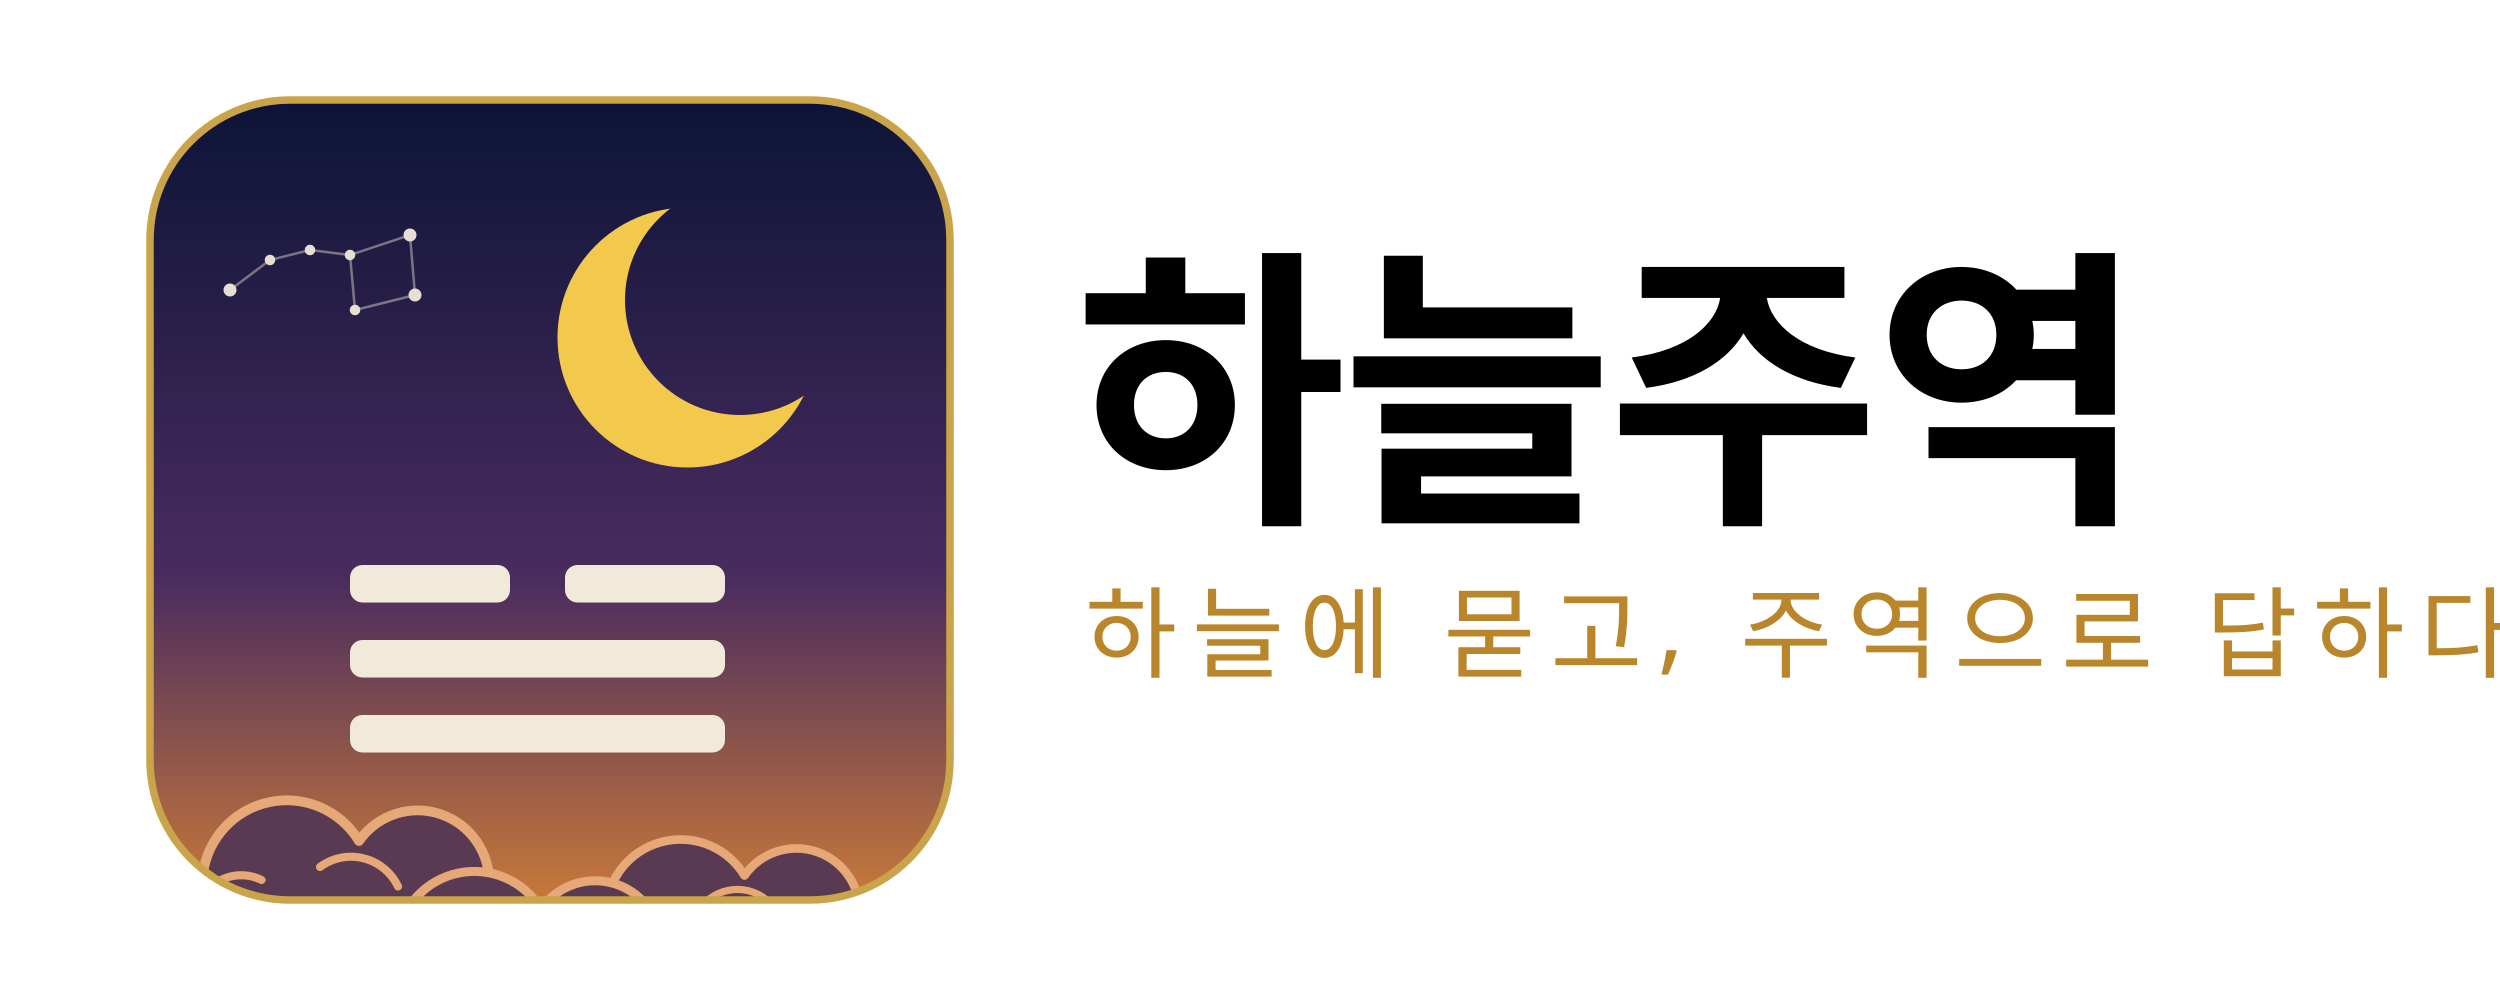
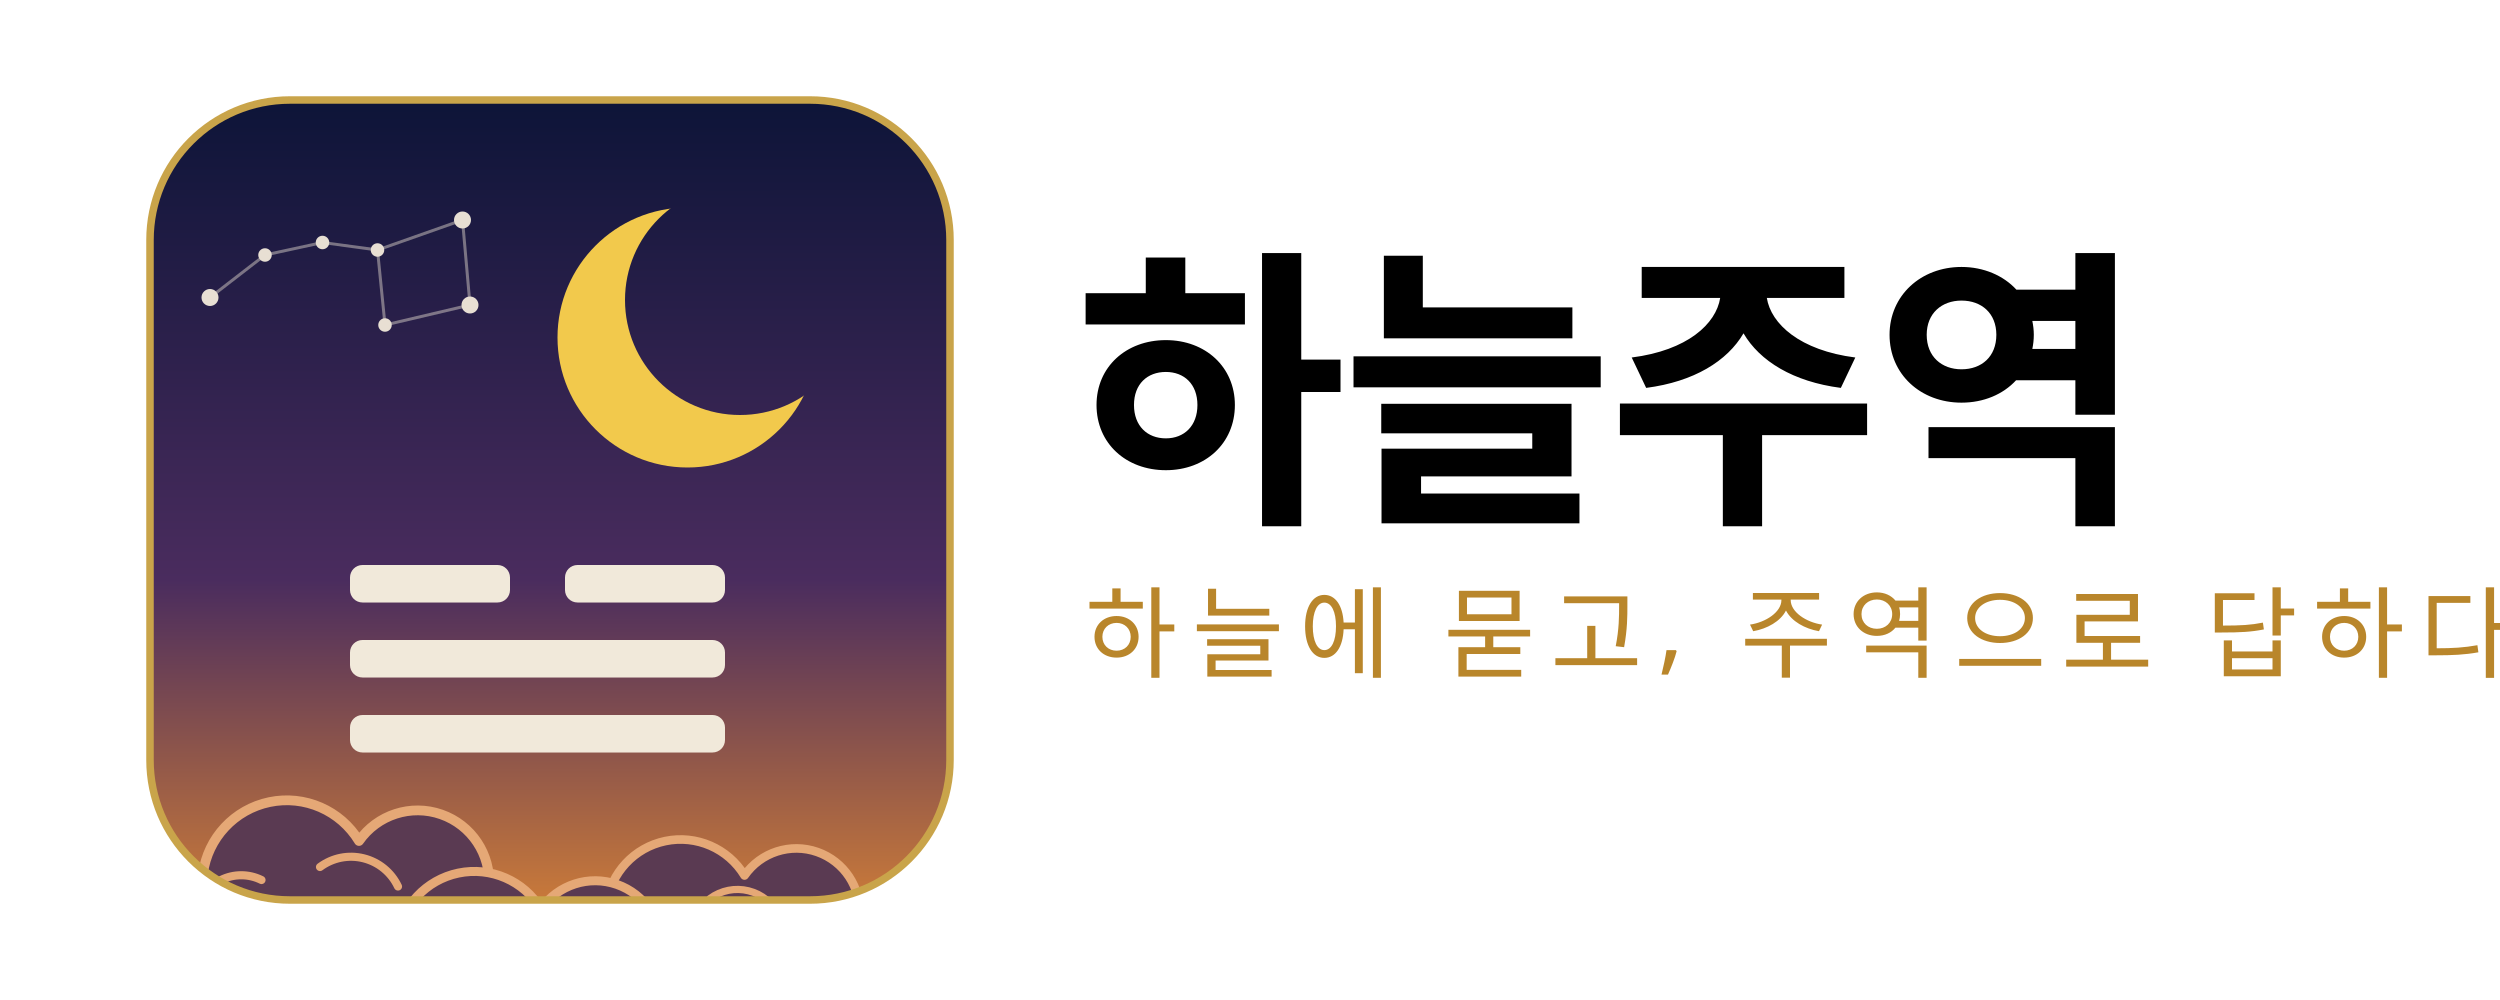
<svg xmlns="http://www.w3.org/2000/svg" viewBox="0 0 1000 400">
  <defs>
    <linearGradient id="g" gradientUnits="userSpaceOnUse" x1="0" y1="40" x2="0" y2="360">
      <stop offset="0" stop-color="#0d1438" />
      <stop offset="0.6" stop-color="#4a2c5e" />
      <stop offset="1" stop-color="#c8793a" />
    </linearGradient>
    <clipPath id="box">
      <rect x="60" y="40" width="320" height="320" rx="56" />
    </clipPath>
    <g id="mc" fill="#5a3a52" stroke="#e5a876" stroke-width="3" stroke-linejoin="round">
      <path d="M0 60 a20 20 0 0 1 24-22 a26 26 0 0 1 48-10 a22 22 0 0 1 40 14 a18 18 0 0 1 8 18 H0z" />
      <path d="M22 50 a14 14 0 0 1 20-10 M60 36 a16 16 0 0 1 24 6 M96 48 a12 12 0 0 1 16 6" fill="none" stroke="#e5a876" stroke-width="2.5" stroke-linecap="round" />
    </g>
  </defs>
  <g clip-path="url(#box)">
    <rect x="60" y="40" width="320" height="320" fill="url(#g)" />
    <g opacity="0.95">
-       <polyline points="92,116 108,104 124,100 140,102 164,94 166,118 142,124 140,102" fill="none" stroke="#f1e9da" stroke-width="1" opacity="0.45" />
+       <polyline points="84,119 106,102 129,97 151,100 185,88 188,122 154,130 151,100" fill="none" stroke="#f1e9da" stroke-width="1.2" opacity="0.45" />
      <g fill="#f1e9da">
-         <circle cx="92" cy="116" r="2.6" />
-         <circle cx="108" cy="104" r="2.1" />
-         <circle cx="124" cy="100" r="2.1" />
-         <circle cx="140" cy="102" r="2.1" />
-         <circle cx="164" cy="94" r="2.6" />
-         <circle cx="166" cy="118" r="2.6" />
-         <circle cx="142" cy="124" r="2.1" />
+         <circle cx="84" cy="119" r="3.4" />
+         <circle cx="106" cy="102" r="2.7" />
+         <circle cx="129" cy="97" r="2.7" />
+         <circle cx="151" cy="100" r="2.7" />
+         <circle cx="185" cy="88" r="3.4" />
+         <circle cx="188" cy="122" r="3.4" />
+         <circle cx="154" cy="130" r="2.7" />
      </g>
    </g>
    <circle cx="275" cy="135" r="52" fill="#f2c94c" />
    <circle cx="296" cy="120" r="46" fill="url(#g)" />
    <g fill="#f1e9da">
      <rect x="140" y="226" width="64" height="15" rx="5" />
      <rect x="226" y="226" width="64" height="15" rx="5" />
      <rect x="140" y="256" width="150" height="15" rx="5" />
      <rect x="140" y="286" width="150" height="15" rx="5" />
    </g>
    <use href="#mc" transform="translate(50 300) scale(1.3)" />
    <use href="#mc" transform="translate(215 318) scale(1.15)" />
    <use href="#mc" transform="translate(130 330) scale(1.2)" />
  </g>
  <rect x="60" y="40" width="320" height="320" rx="56" fill="none" stroke="#c9a44a" stroke-width="3" />
  <text x="430" y="200" font-family="&quot;Pretendard&quot;,&quot;Apple SD Gothic Neo&quot;,&quot;Noto Sans KR&quot;,sans-serif" font-weight="800" font-size="118" fill="currentColor" letter-spacing="-2">하늘주역</text>
  <text x="434" y="268" font-family="&quot;Pretendard&quot;,&quot;Apple SD Gothic Neo&quot;,&quot;Noto Sans KR&quot;,sans-serif" font-weight="500" font-size="40" fill="#b9862b" letter-spacing="6">하늘에 묻고, 주역으로 답하다</text>
</svg>
